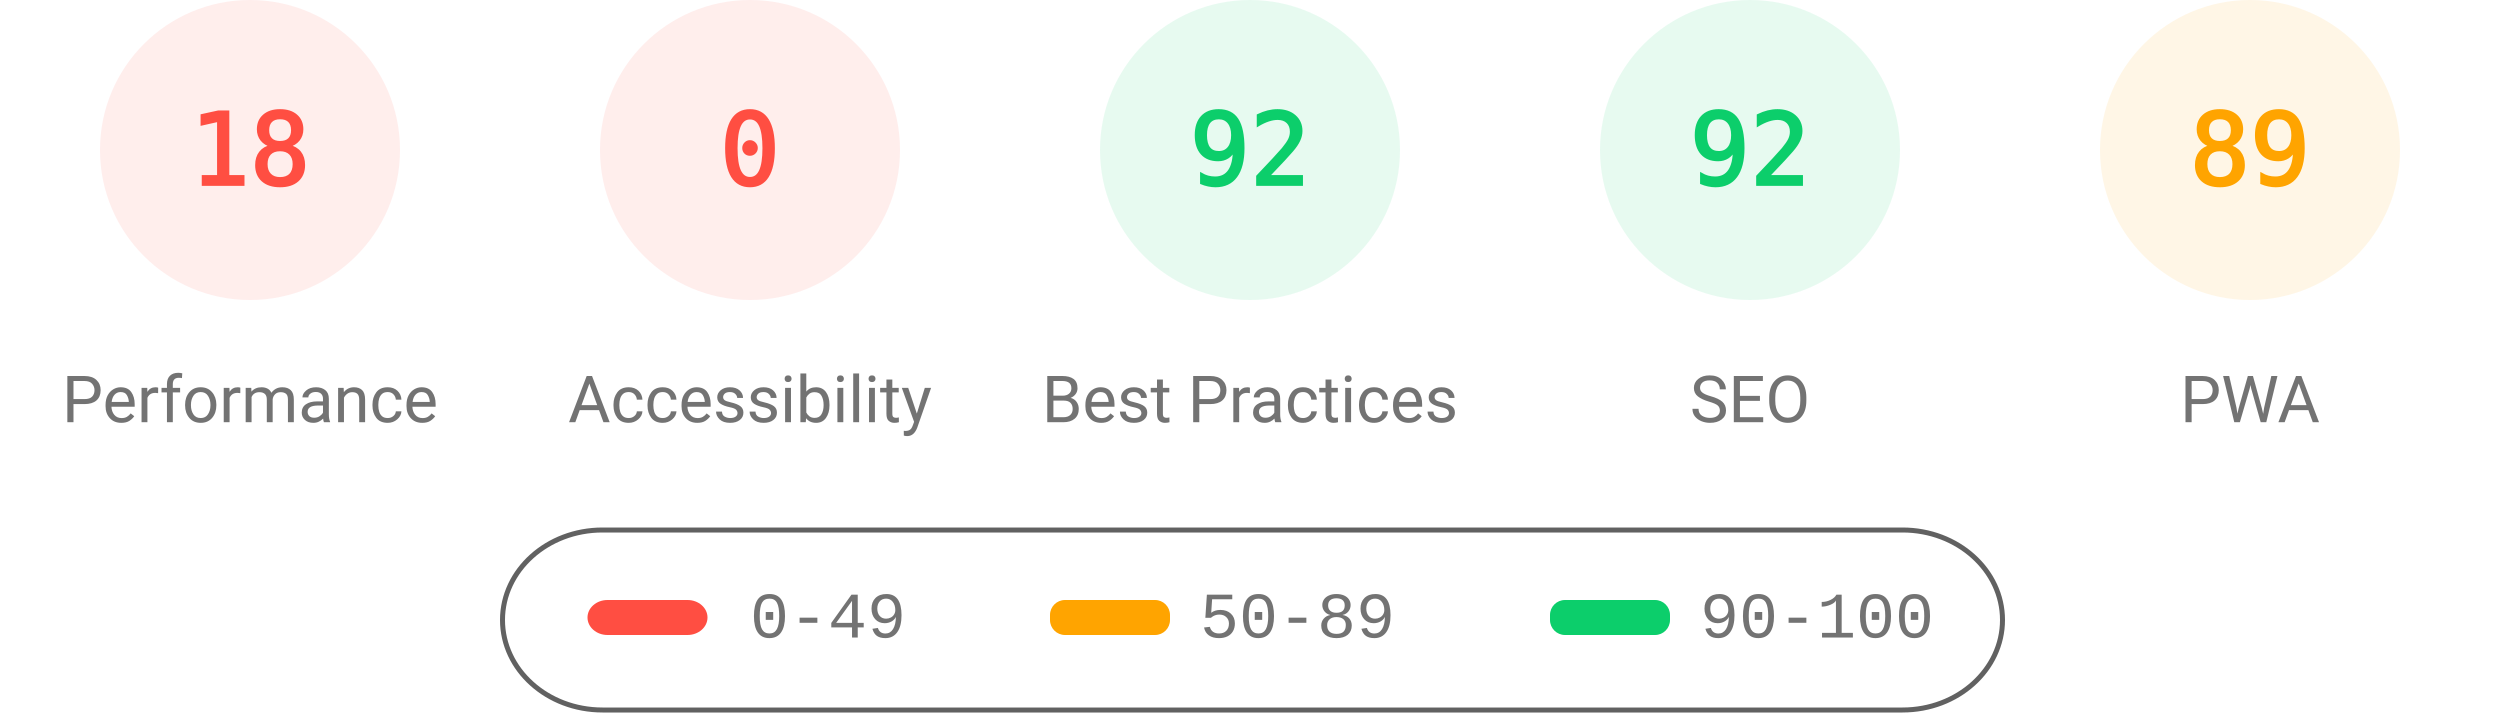
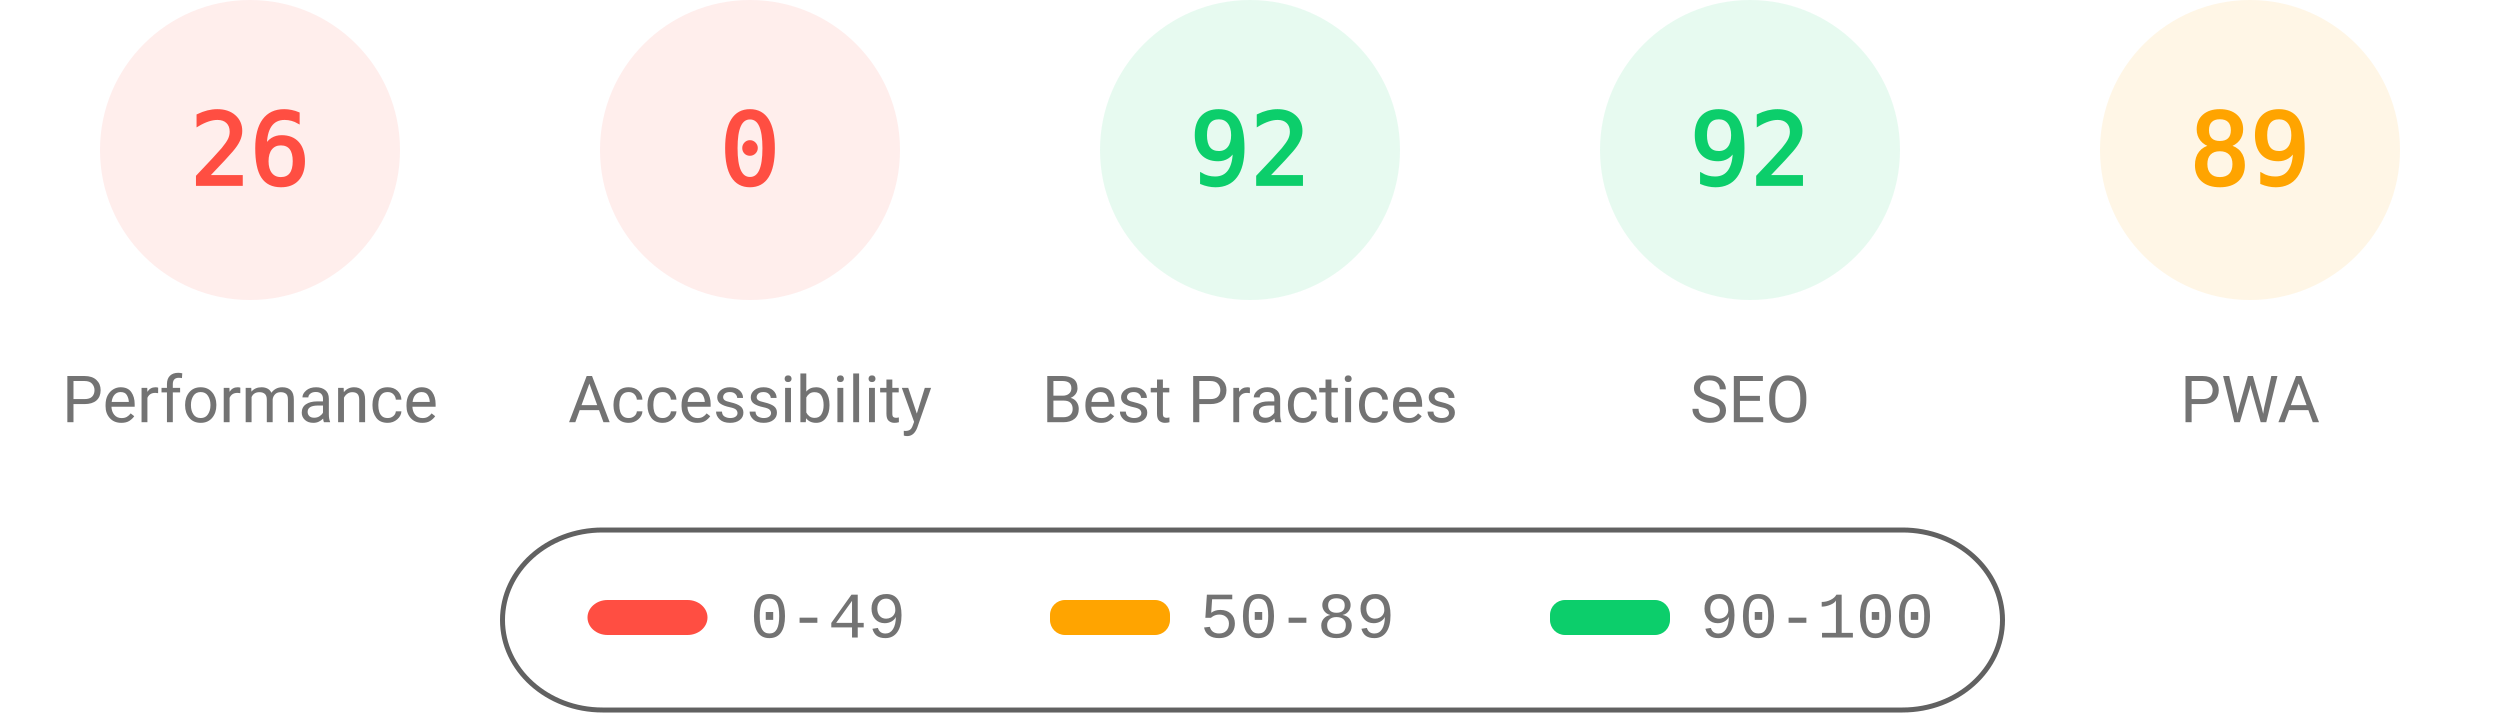
<svg xmlns="http://www.w3.org/2000/svg" fill="none" width="1000" height="285">
  <style>.gauge-base{opacity:.1}.gauge-arc{fill:none;animation-delay:250ms;stroke-linecap:round;transform:rotate(-90deg);transform-origin:100px 60px;animation:load-gauge 1s ease forwards}.guage-text{font-size:40px;font-family:monospace;text-align:center}.guage-red{color:#ff4e42;fill:#ff4e42;stroke:#ff4e42}.guage-orange{color:#ffa400;fill:#ffa400;stroke:#ffa400}.guage-green{color:#0cce6b;fill:#0cce6b;stroke:#0cce6b}.guage-undefined{color:#5c5c5c;fill:#5c5c5c;stroke:#5c5c5c}.guage-title{color:#737373;fill:#737373;stroke:none;font-size:26px;line-height:26px;font-family:Roboto,Halvetica,Arial,sans-serif}@keyframes load-gauge{from{stroke-dasharray:0 352.858}}</style>
  <svg class="guage-div guage-perf guage-red" viewBox="0 0 200 200" width="200" height="200">
    <circle class="gauge-base" r="56" cx="100" cy="60" stroke-width="8" />
-     <circle class="gauge-arc guage-arc-1" r="56" cx="100" cy="60" stroke-width="8" style="stroke-dasharray:63.334,351.858" />
-     <text class="guage-text" x="100" y="60" alignment-baseline="central" dominant-baseline="central" text-anchor="middle">18</text>
+     <circle class="gauge-arc guage-arc-1" r="56" cx="100" cy="60" stroke-width="8" style="stroke-dasharray:91.483,351.858" />
+     <text class="guage-text" x="100" y="60" alignment-baseline="central" dominant-baseline="central" text-anchor="middle">26</text>
    <text class="guage-title" x="100" y="160" alignment-baseline="central" dominant-baseline="central" text-anchor="middle">Performance</text>
  </svg>
  <svg class="guage-div guage-acc guage-red" viewBox="0 0 200 200" width="200" height="200" x="200">
    <circle class="gauge-base" r="56" cx="100" cy="60" stroke-width="8" />
    <circle class="gauge-arc guage-arc-2" r="56" cx="100" cy="60" stroke-width="8" style="stroke-dasharray:0,351.858" />
    <text class="guage-text" x="100" y="60" alignment-baseline="central" dominant-baseline="central" text-anchor="middle">0</text>
    <text class="guage-title" x="100" y="160" alignment-baseline="central" dominant-baseline="central" text-anchor="middle">Accessibility</text>
  </svg>
  <svg class="guage-div guage-best guage-green" viewBox="0 0 200 200" width="200" height="200" x="400">
    <circle class="gauge-base" r="56" cx="100" cy="60" stroke-width="8" />
    <circle class="gauge-arc guage-arc-3" r="56" cx="100" cy="60" stroke-width="8" style="stroke-dasharray:323.709,351.858" />
    <text class="guage-text" x="100" y="60" alignment-baseline="central" dominant-baseline="central" text-anchor="middle">92</text>
    <text class="guage-title" x="100" y="160" alignment-baseline="central" dominant-baseline="central" text-anchor="middle">Best Practices</text>
  </svg>
  <svg class="guage-div guage-seo guage-green" viewBox="0 0 200 200" width="200" height="200" x="600">
    <circle class="gauge-base" r="56" cx="100" cy="60" stroke-width="8" />
    <circle class="gauge-arc guage-arc-4" r="56" cx="100" cy="60" stroke-width="8" style="stroke-dasharray:323.709,351.858" />
    <text class="guage-text" x="100" y="60" alignment-baseline="central" dominant-baseline="central" text-anchor="middle">92</text>
    <text class="guage-title" x="100" y="160" alignment-baseline="central" dominant-baseline="central" text-anchor="middle">SEO</text>
  </svg>
  <svg class="guage-div guage-pwa guage-orange" viewBox="0 0 200 200" width="200" height="200" x="800">
    <circle class="gauge-base" r="56" cx="100" cy="60" stroke-width="8" />
    <circle class="gauge-arc guage-arc-4" r="56" cx="100" cy="60" stroke-width="8" style="stroke-dasharray:313.154,351.858" />
    <text class="guage-text" x="100" y="60" alignment-baseline="central" dominant-baseline="central" text-anchor="middle">89</text>
    <text class="guage-title" x="100" y="160" alignment-baseline="central" dominant-baseline="central" text-anchor="middle">PWA</text>
  </svg>
  <svg width="604" height="76" x="200" y="210">
    <path fill="none" id="canvas_background" d="M-1-1h604v80H-1z" />
    <rect fill-opacity="0" stroke="#616161" stroke-width="2" rx="40" id="svg_2" height="72" width="600" y="2" x="1" fill="#000" />
    <rect stroke="#000" rx="8" id="svg_3" height="14" width="48" y="30" x="35" stroke-opacity="null" stroke-width="0" fill="#ff4e42" />
    <rect stroke="#000" rx="6" id="svg_4" height="14" width="48" y="30" x="220" stroke-opacity="null" stroke-width="0" fill="#ffa400" />
    <rect stroke="#000" rx="6" id="svg_5" height="14" width="48" y="30" x="420" stroke-opacity="null" stroke-width="0" fill="#0cce6b" />
    <text xml:space="preserve" text-anchor="start" font-family="'Courier New', Courier, monospace" font-size="26" id="svg_6" y="45" x="100" stroke-opacity="null" stroke-width="0" stroke="#000" fill="#737373">0-49</text>
    <text xml:space="preserve" text-anchor="start" font-family="'Courier New', Courier, monospace" font-size="26" id="svg_7" y="45" x="280" stroke-opacity="null" stroke-width="0" stroke="#000" fill="#737373">50-89</text>
    <text xml:space="preserve" text-anchor="start" font-family="'Courier New', Courier, monospace" font-size="26" id="svg_8" y="45" x="480" stroke-opacity="null" stroke-width="0" stroke="#000" fill="#737373">90-100</text>
  </svg>
</svg>
